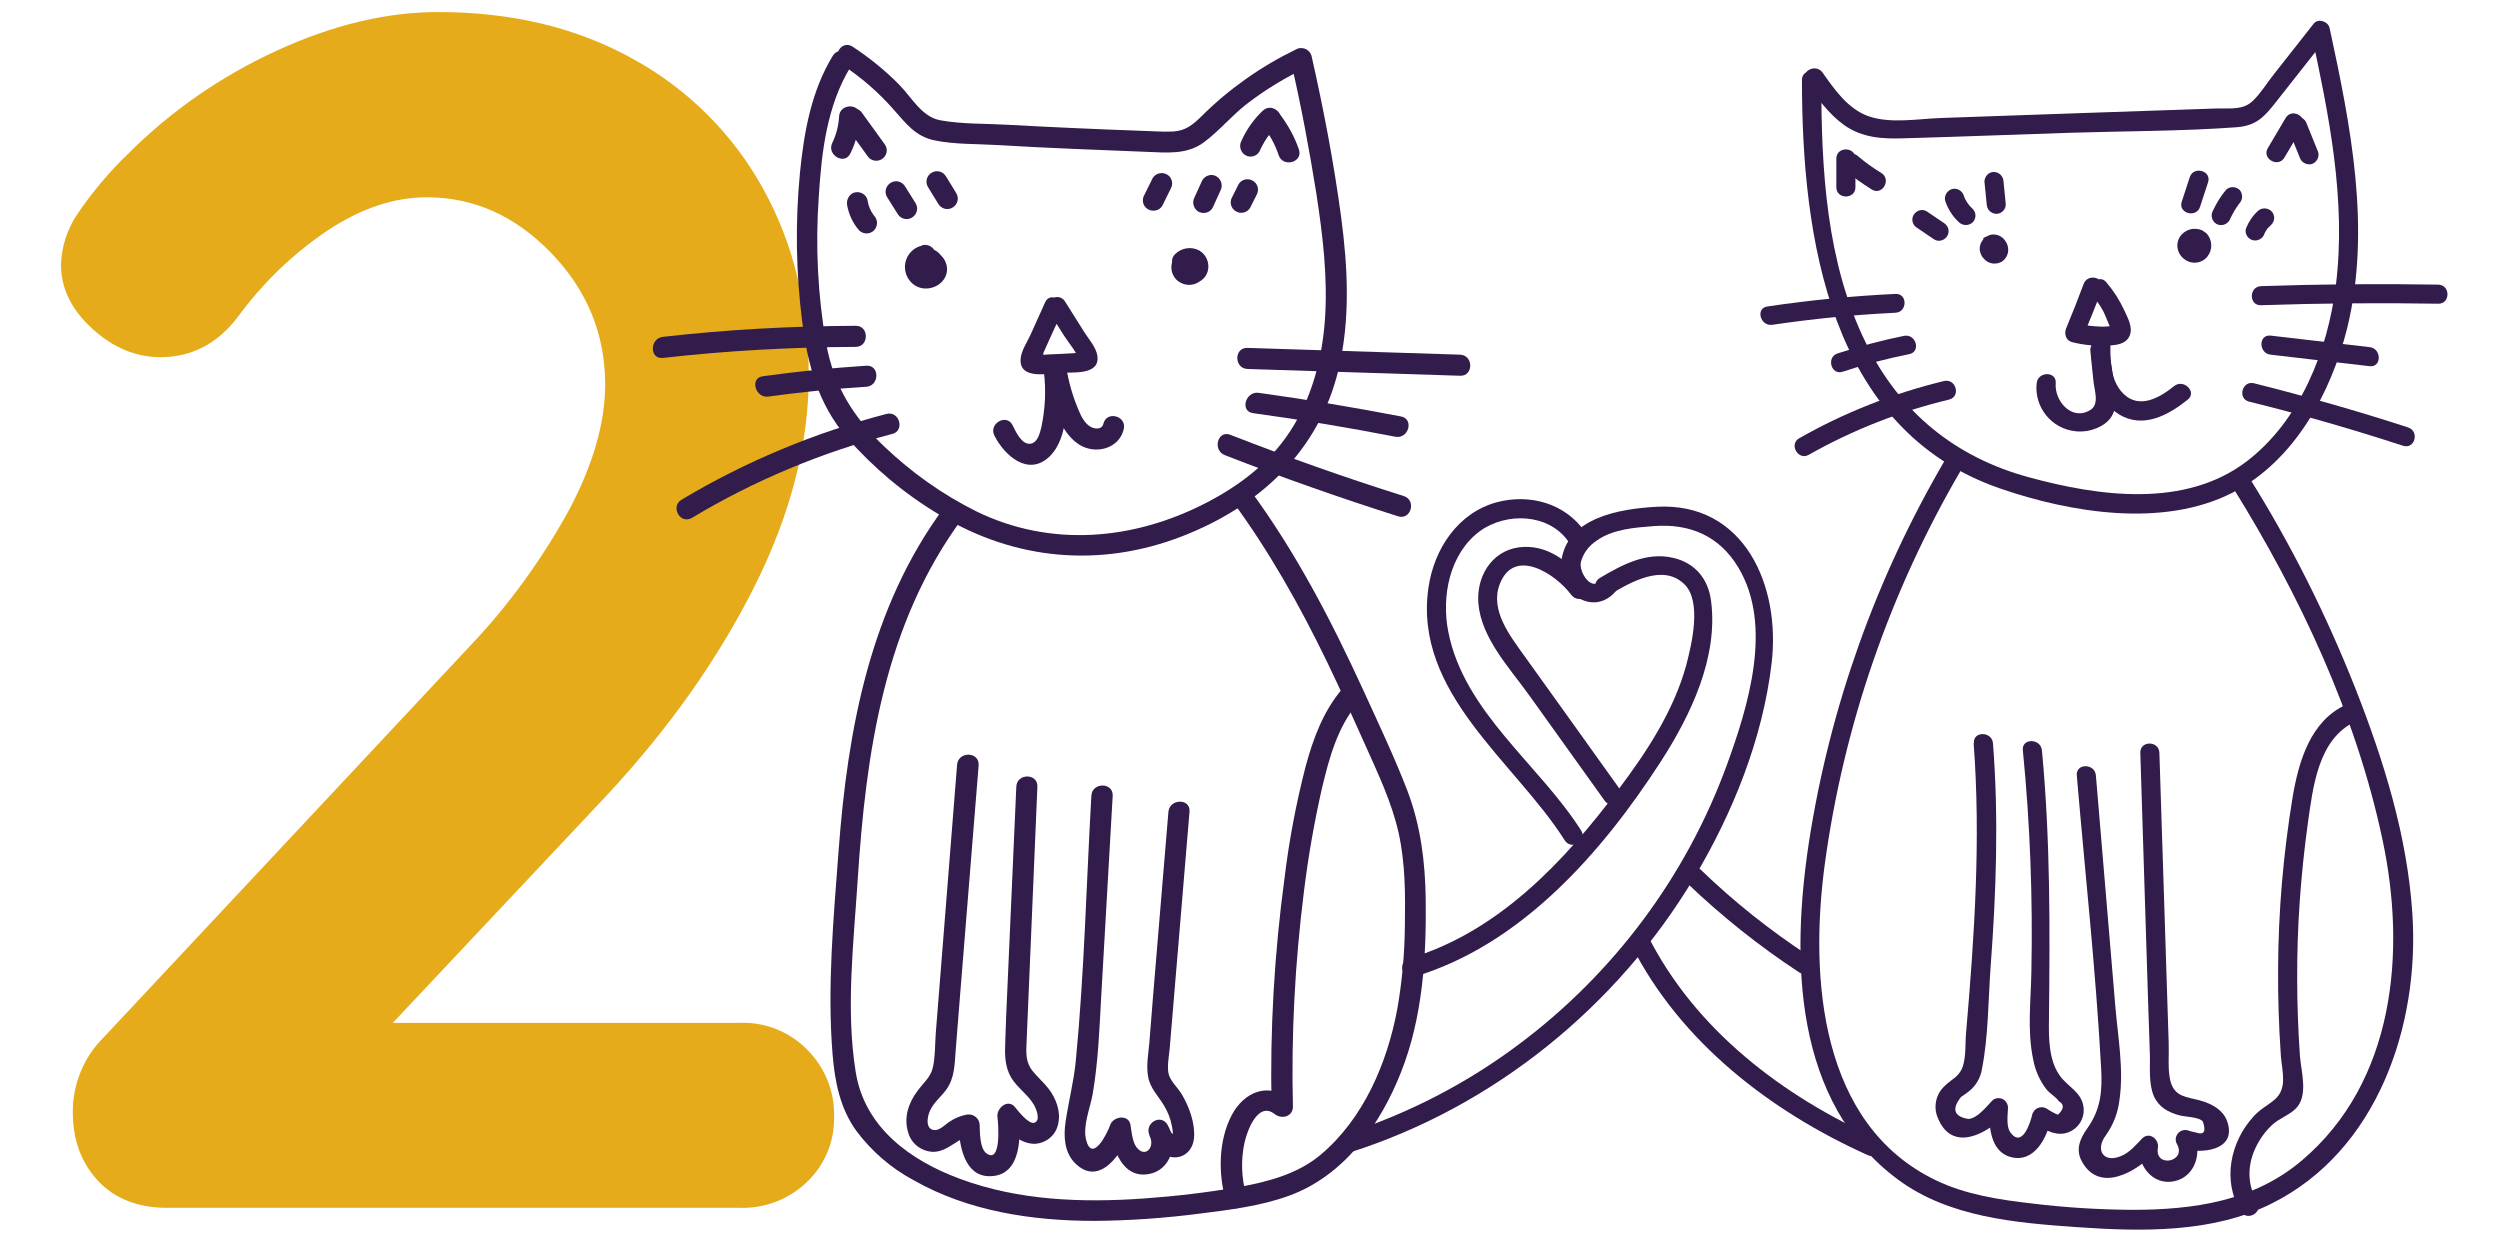
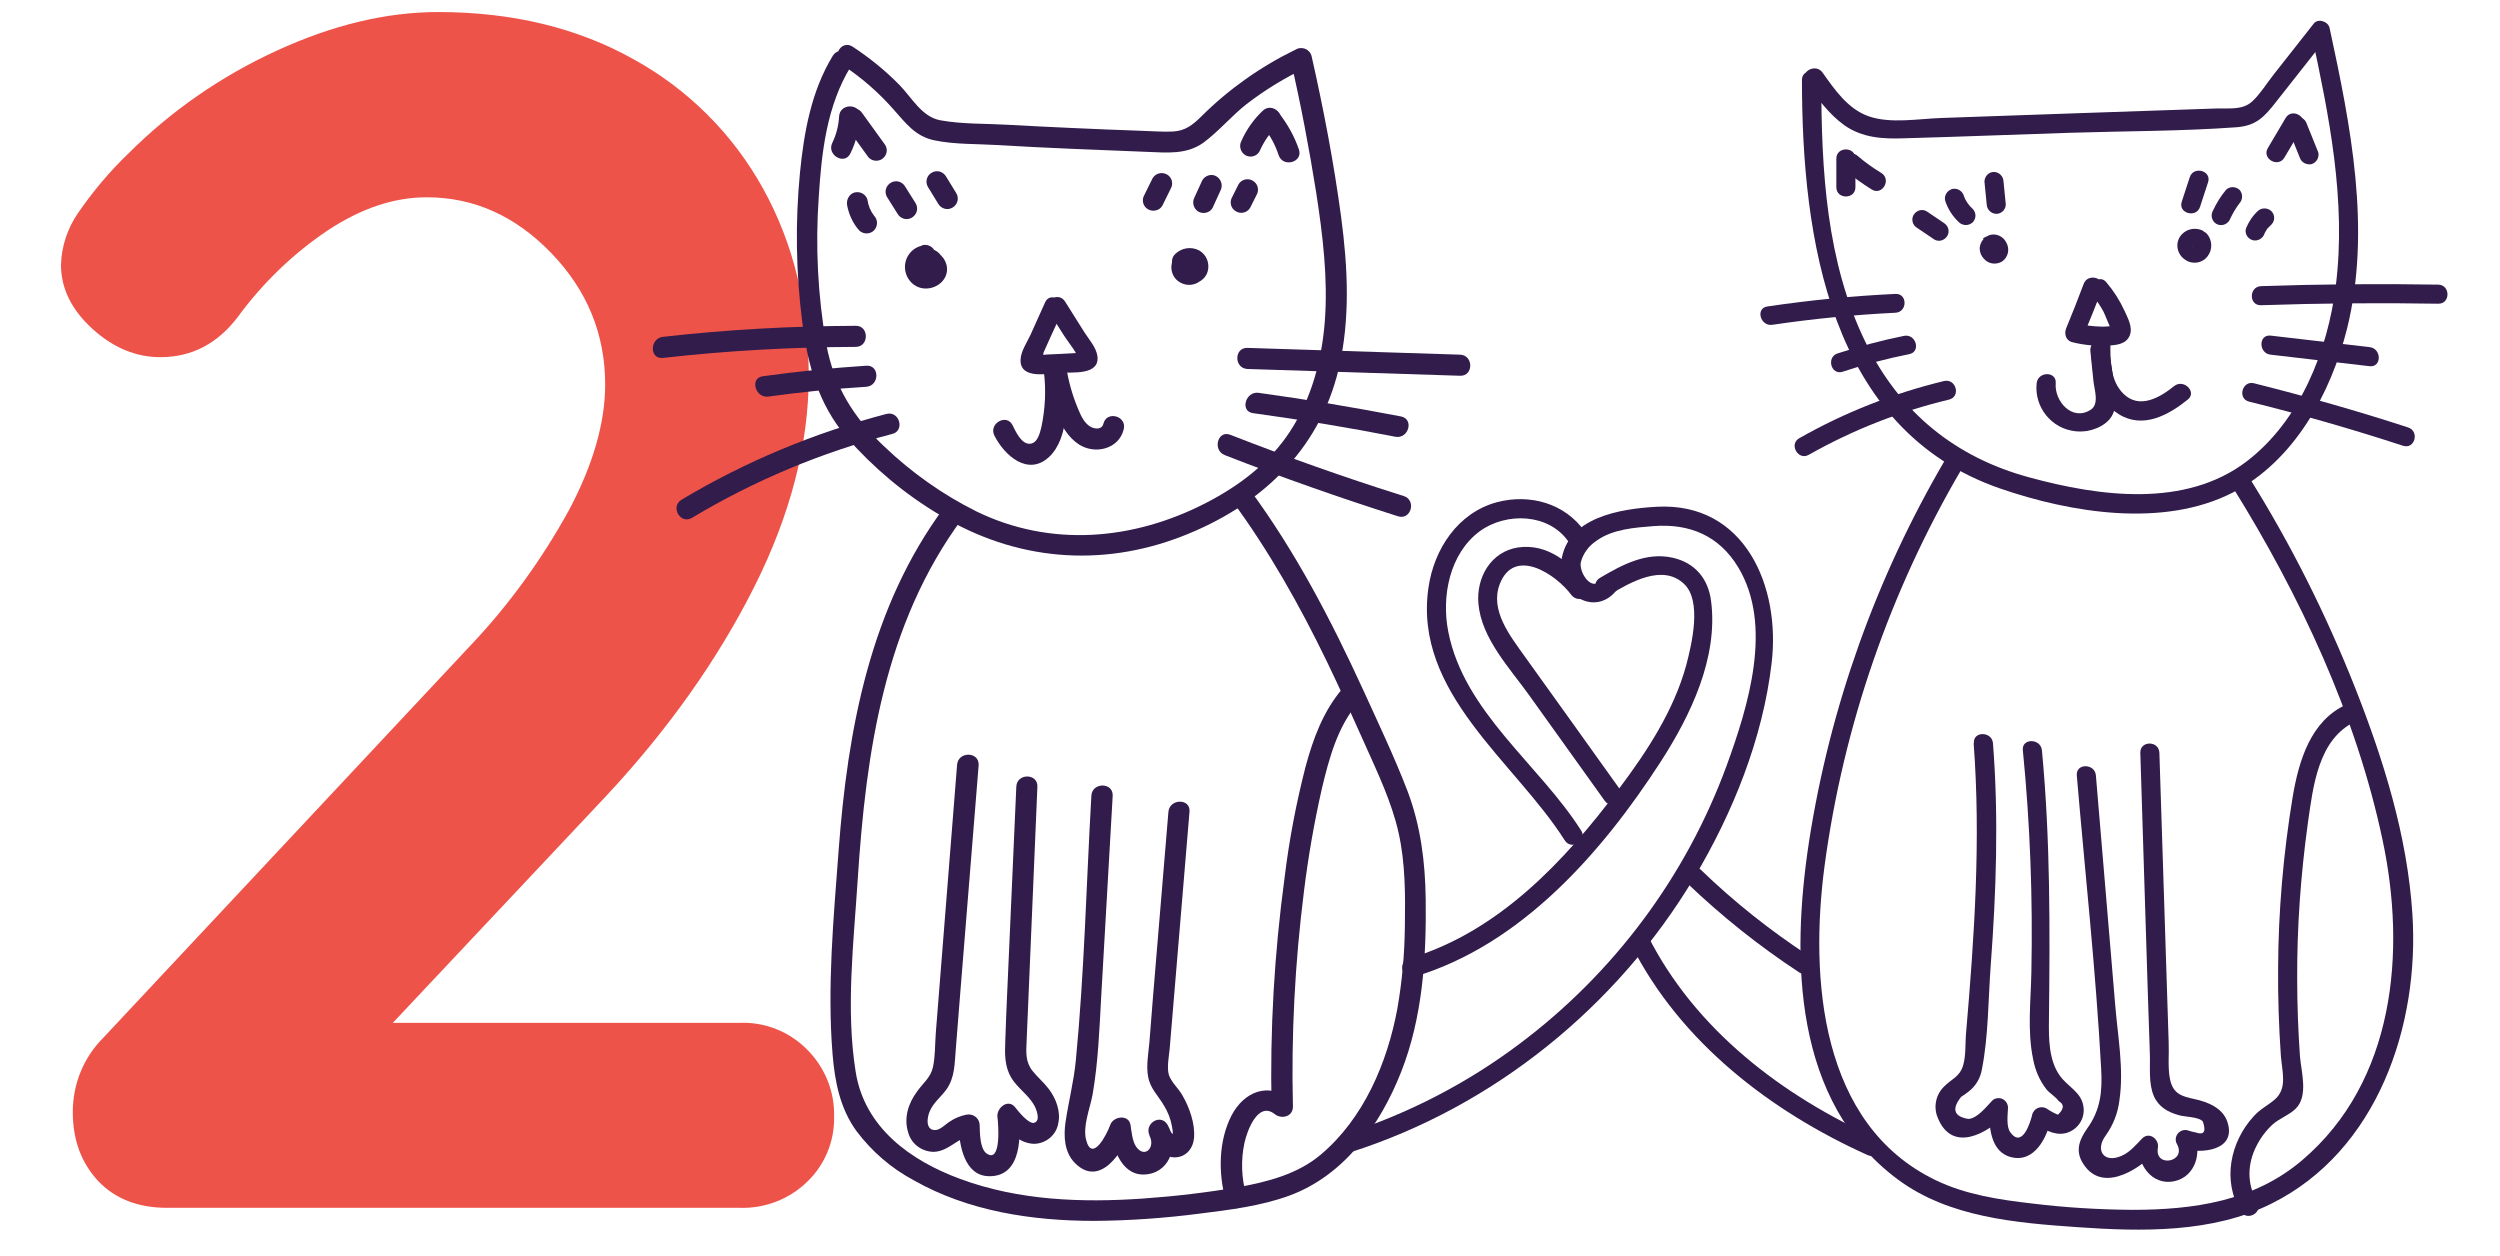
<svg xmlns="http://www.w3.org/2000/svg" version="1.1" id="Layer_1" x="0px" y="0px" viewBox="0 0 996 500" style="enable-background:new 0 0 996 500;" xml:space="preserve">
  <style type="text/css">
- 	.st0{fill:#E5AB1A;}
+ 	.st0{fill:#EE534A;}
	.st1{fill:#311C4B;}
</style>
  <path class="st0" d="M321.6,418.2c7.1,7.1,11,16.8,10.7,26.8c0.2,9.7-3.7,19.1-10.7,25.8c-7.2,7-16.9,10.7-26.8,10.4H66.6  c-11.6,0-20.8-3.6-27.5-10.7C32.4,463.3,29,454.2,29,443c0-11.1,4.3-21.7,12.1-29.5l146.3-156.3c15.4-16.2,28.5-34.4,39.3-54  c9.6-18.1,14.4-34.8,14.4-50c0-20.1-7.2-37.6-21.5-52.4C205.3,86,188.8,78.6,170,78.6c-13,0-26.1,4.4-39.3,13.1  c-13.9,9.3-26,21-35.9,34.5c-8.1,10.7-18.4,16.1-30.9,16.1c-9.8,0-18.9-3.8-27.2-11.4s-12.4-16.1-12.4-25.4C24.5,98.1,26.9,91,31,85  c5.9-8.6,12.6-16.6,20.1-23.8c17.1-17.1,37.1-30.9,59.1-41c22.4-10.3,43.8-15.4,64.4-15.4c29.5,0,55.5,6.3,77.8,18.8  c21.8,12,39.7,29.9,51.7,51.7c12.1,21.9,18.1,46.8,18.1,74.5c0,27.3-7.3,55.4-21.8,84.2c-14.5,28.8-34.1,56.5-58.7,82.9l-85.2,90.6  h138.2C304.8,407.1,314.5,411,321.6,418.2z" />
  <path class="st1" d="M331.8,22.2c-8.6,14.1-11.5,30.5-13.1,46.7c-1.9,19.7-1.6,39.7,0.9,59.3c2.2,17.1,6.3,32.6,17.7,46  c10.7,12.2,23.2,22.7,37.2,31c29.9,18.1,64,21.1,96.6,8.4c30.6-11.9,54.4-33.8,62.2-66.5c4.7-19.9,3.7-40.5,1-60.7  c-2.9-21.6-7-43-11.8-64.2c-0.7-2.3-3-3.5-5.3-2.9c-0.3,0.1-0.6,0.2-0.9,0.4c-14,6.8-26.8,15.8-37.8,26.8c-3.4,3.3-6.2,5.6-11.2,5.9  c-4.2,0.2-8.6-0.2-12.8-0.3c-9.1-0.3-18.2-0.7-27.2-1.1c-8.7-0.4-17.4-0.8-26-1.3c-8.8-0.5-18.2-0.2-26.8-1.8  c-7.3-1.4-11.3-9.1-16.2-14.1c-5.6-5.7-11.9-10.8-18.6-15.2c-4.6-3-8.7,4.3-4.2,7.2c7.6,5,14.4,10.9,20.4,17.7  c4.9,5.5,8.7,10.8,16.3,12.4c8.2,1.7,17.1,1.4,25.5,1.9c9.9,0.6,19.7,1.1,29.6,1.5c9.9,0.4,19.7,0.8,29.6,1.2  c8,0.3,15.8,1.2,22.6-3.7c6.2-4.6,11.1-10.6,17.1-15.3c7.4-5.7,15.4-10.6,23.9-14.6l-6.2-2.4c4,17.3,7.3,34.8,10.1,52.4  c2.6,16.9,4.7,34.1,3.4,51.2c-1.2,15.3-5.3,30.7-13.8,43.7c-8.1,12.5-20.2,21.7-33.4,28.5c-29,15-62,17.9-91.7,3.4  c-13.4-6.7-25.7-15.4-36.6-25.8c-12.3-11.6-20-24-23.1-40.7c-3.4-19.4-4.4-39.2-3-58.8c1.1-17.7,3.2-36.3,12.7-51.8  C341.8,22,334.6,17.7,331.8,22.2L331.8,22.2z" />
  <path class="st1" d="M459.2,71l-3.3,6.7c-1.2,2-0.5,4.6,1.5,5.7s4.6,0.5,5.7-1.5l3.3-6.7c1.2-2,0.5-4.6-1.5-5.7  C462.9,68.4,460.4,69,459.2,71L459.2,71z" />
  <path class="st1" d="M479,71.8l-3.1,6.8c-1.1,2-0.4,4.5,1.5,5.7c2,1.1,4.6,0.5,5.7-1.5l3.1-6.8c1.1-2,0.4-4.5-1.5-5.7  C482.8,69.1,480.2,69.8,479,71.8L479,71.8z" />
  <path class="st1" d="M493.4,73.5l-2.5,5c-1.2,2-0.5,4.6,1.5,5.7c2,1.2,4.6,0.5,5.7-1.5l2.5-5c1.2-2,0.5-4.6-1.5-5.7  C497.1,70.8,494.5,71.5,493.4,73.5L493.4,73.5z" />
  <path class="st1" d="M337.5,81.8c0.7,3.7,2.3,7.2,4.8,10c1.6,1.6,4.3,1.6,5.9,0c1.6-1.7,1.6-4.3,0-5.9c-1.4-1.8-2.3-4-2.6-6.3  c-0.6-2.2-2.9-3.5-5.2-2.9C338.3,77.3,337.1,79.6,337.5,81.8L337.5,81.8z" />
  <path class="st1" d="M353.4,78.5l4.2,6.7c1.2,2,3.7,2.7,5.7,1.5c2-1.2,2.7-3.7,1.5-5.7l0,0l-4.2-6.7c-1.2-2-3.7-2.7-5.7-1.5  S352.2,76.5,353.4,78.5L353.4,78.5L353.4,78.5z" />
  <path class="st1" d="M369.7,74.5l4.1,6.7c1.2,2,3.7,2.7,5.7,1.5c2-1.2,2.7-3.7,1.5-5.7l0,0l-4.1-6.7c-1.2-2-3.7-2.7-5.7-1.5  C369.2,69.9,368.5,72.5,369.7,74.5L369.7,74.5z" />
  <path class="st1" d="M415.9,148.3c0.9,7.3,0.5,14.6-1,21.8c-0.6,2.4-1.5,6.5-4.6,6.7c-3.4,0.2-5.7-5-6.9-7.4  c-2.4-4.8-9.7-0.6-7.2,4.2c4,7.9,13.4,16.3,21.8,8.4c8.1-7.6,7.3-23.9,6.3-33.8C423.8,142.9,415.4,142.9,415.9,148.3L415.9,148.3z" />
  <path class="st1" d="M416.7,148.5c1.7,9.3,4.6,23.1,13.2,28.6c6.4,4.1,15.9,1.8,17.8-6.1c1.3-5.3-6.8-7.5-8.1-2.2  c-0.6,2.4-3.2,2.2-5,1.3c-2.4-1.3-3.8-4.1-4.8-6.5c-2.4-5.6-4.1-11.4-5-17.4C423.8,141,415.7,143.3,416.7,148.5L416.7,148.5z" />
  <path class="st1" d="M503.1,44.1c-3.6,3.4-6.5,7.5-8.5,12c-1.1,2-0.4,4.5,1.5,5.7c2,1.2,4.6,0.5,5.7-1.5c1.7-3.9,4.1-7.4,7.2-10.3  C513,46.3,507,40.4,503.1,44.1L503.1,44.1z" />
  <path class="st1" d="M503.5,50.8c2.6,3.3,4.6,7,5.9,11c1.7,5.1,9.8,2.9,8.1-2.2c-1.8-5.3-4.6-10.3-8.1-14.7c-1.6-1.6-4.3-1.6-5.9,0  C501.9,46.6,501.9,49.2,503.5,50.8z" />
  <path class="st1" d="M334.3,46.4c-0.2,3.6-1.1,7.2-2.7,10.5c-2.4,4.8,4.9,9.1,7.2,4.2c2.3-4.6,3.5-9.6,3.8-14.7  C342.9,41,334.5,41.1,334.3,46.4z" />
  <path class="st1" d="M336.4,49.4l9.1,12.6c1.2,2,3.7,2.6,5.7,1.5c2-1.2,2.7-3.7,1.5-5.7l-9.1-12.6c-1.2-2-3.7-2.6-5.7-1.5  C335.9,44.9,335.3,47.4,336.4,49.4z" />
  <path class="st1" d="M497,147l84.7,2.7c5.4,0.2,5.4-8.2,0-8.4l-84.7-2.7C491.6,138.4,491.6,146.8,497,147z" />
  <path class="st1" d="M499.2,164.6c19,2.6,37.9,5.7,56.7,9.4c5.3,1,7.6-7.1,2.2-8.1c-18.8-3.6-37.7-6.8-56.7-9.4  C496.2,155.8,493.9,163.9,499.2,164.6z" />
  <path class="st1" d="M487.9,181.3c22.8,8.9,45.8,17,69.1,24.4c5.2,1.6,7.4-6.5,2.2-8.1c-23.3-7.3-46.3-15.5-69.1-24.4  C485.1,171.3,483,179.3,487.9,181.3z" />
  <path class="st1" d="M340.9,129.8c-25.6,0.1-51.3,1.5-76.8,4.4c-5.3,0.6-5.4,9,0,8.4c25.5-2.9,51.1-4.3,76.8-4.4  C346.3,138.2,346.3,129.7,340.9,129.8z" />
  <path class="st1" d="M345.1,145.7c-13.8,0.9-27.5,2.3-41.2,4.2c-5.3,0.7-3,8.8,2.2,8.1c12.9-1.8,25.9-3.1,39-3.9  C350.5,153.7,350.5,145.3,345.1,145.7z" />
  <path class="st1" d="M353.2,164.9c-28.7,7.5-56.3,19-81.7,34.2c-4.6,2.8-0.4,10,4.2,7.2c24.8-14.9,51.7-26.1,79.7-33.4  C360.6,171.7,358.4,163.6,353.2,164.9z" />
  <path class="st1" d="M472.3,99.5c-2.8,0.6-4.9,2.8-5.5,5.6c-0.6,3,0.8,6.1,3.5,7.5c2.7,1.5,6,1.1,8.3-1c1.9-1.9,2.5-4.6,1.6-7.1  c-1-3.1-4.2-4.9-7.3-4.2c-2.9,0.9-4.9,3.6-4.8,6.6c0.2,3.3,2.9,6,6.2,6.1c3.1,0.1,5.9-1.8,6.8-4.7c1-3.3-0.4-6.8-3.3-8.5  c-3.2-1.7-7.1-1.1-9.7,1.5c-1.6,1.6-1.6,4.3,0,5.9c1.6,1.6,4.3,1.6,5.9,0c0.7-0.7-0.4,0.3,0,0c0.4-0.3-0.7,0.2,0.1,0  c-1.1,0.3,0.3,0-0.4,0c-0.3-0.1-0.3-0.1,0.1,0l-0.4-0.2c-0.9-0.7,0.2,0.4-0.5-0.5c0.3,0.4,0,0,0-0.2c0.3,0.8,0-0.8,0,0  c0-0.4,0.1-0.7,0.3-1c-0.3,0.6,0.3-0.4,0.5-0.5s0.8-0.2,0.2-0.1c0.6-0.1,0.8-0.1,0.4-0.1c-0.3,0-0.2,0,0.4,0c0.2,0,0.7,0.4,0.3,0.1  c0.7,0.5,1.1,1.2,1.2,2.1c0-0.6,0,0.2-0.1,0.3c0.1-0.3,0.1-0.3,0,0c-0.1,0.3-0.2,0.5-0.5,0.7c0.4-0.5-0.3,0.2-0.5,0.3  c-0.8,0.3-1.6,0.2-2.3-0.1l-0.5-0.4c0.2,0.2,0.2,0.2,0,0c0-0.1-0.5-1.2-0.3-0.6s0-0.8,0-0.3c0,0.5,0.3-1,0-0.3  c0.2-0.4,0.5-0.8,0.8-1.2c0.3-0.2,0.3-0.2,0.1-0.1c-0.2,0.1-0.1,0.1,0.4-0.2c-0.7,0.3,0.7,0,0.2,0c-0.5,0,1,0.3,0.2,0l0.5,0.2  c-0.3-0.2-0.3-0.2,0,0c0.3,0.2,0.3,0.2,0,0l0.3,0.4c0.1,0.2,0.2,1.2,0.2,0.9c0-0.3-0.3,0.9,0,0.1l-0.2,0.5c0.2-0.3,0.2-0.3,0,0  c-0.2,0.3-0.2,0.3,0,0l-0.4,0.3c0.6-0.5-0.8,0.2,0,0c2.2-0.6,3.5-2.9,2.9-5.2C476.7,100.2,474.4,98.9,472.3,99.5L472.3,99.5z" />
  <path class="st1" d="M367.2,97.9c-4.7,1.1-7.6,5.9-6.4,10.6c0.5,2,1.7,3.8,3.4,5c5.8,4.1,14.9-1,12.8-8.3c-1-3.4-4.1-5.6-7.6-5.5  c-3.3,0.1-5.9,2.9-5.7,6.1c0,0.5,0.1,1.1,0.3,1.6c1,3.2,4.4,5,7.6,4c0.4-0.1,0.7-0.3,1.1-0.4c3-1.8,4.1-5.6,2.5-8.7  c-1.9-3.3-6.2-4.3-9.4-2.4c-0.1,0-0.2,0.1-0.2,0.1c-3.4,2.4-4.3,7.1-1.9,10.6c0,0,0.1,0.1,0.1,0.1c1.2,2,3.7,2.6,5.7,1.5  c2-1.2,2.7-3.7,1.5-5.7c-0.6-0.8-0.1-0.1-0.7,0.5c-1.3,1.1-3-0.9-2.5-2.2c0.2-0.5,0.7-0.8,1.2-0.8c0.7-0.7,1.8-0.8,2.6-0.1  c0,0,0.1,0.1,0.1,0.1c1.3,1.2-0.2,5-1.9,4c-0.6-0.3-0.5-0.2-0.6-0.9c0-0.1,0.1-0.2,0.2-0.3c0-0.4,0,0.4-0.3,0c-0.1-0.1,0.4,0,0.4,0  s-0.6-0.4-0.3-0.2c-0.2-0.1-0.2-0.7-0.2-0.3c0,0.4,0-0.1,0.1-0.3c-0.3,0.3,0.3-0.2,0.3-0.2c-0.3,0.2-0.2,0.1,0.3,0  c2.2-0.6,3.5-2.9,2.9-5.2c-0.6-2.2-2.9-3.5-5.2-2.9l0,0L367.2,97.9z" />
  <path class="st1" d="M376.2,202.1c-29.5,39.8-38.5,88.4-42.1,136.8c-2,26.8-4.6,54.3-2.4,81.2c0.9,10.9,3,21.5,9.5,30.5  c6.1,8.1,13.8,14.8,22.8,19.6c21.8,12.4,47.3,16.2,72,16.2c14.1-0.1,28.1-1.1,42-2.9c11.9-1.5,24.2-3,35.5-7.1  c22-8,36.4-28.2,44.7-49.3c8.6-21.8,10.1-45.7,9.8-68.9c-0.2-14.9-2-29.2-7.3-43.2c-5.2-13.5-11.5-26.7-17.5-39.9  c-12.8-27.9-27-55.2-45.2-79.9c-3.2-4.3-10.5-0.1-7.2,4.2c14.8,20.1,27,41.8,37.9,64.3c5.3,11,10.3,22.1,15.3,33.3  c5,11.2,10.5,22.7,13.2,34.8s2.7,24.8,2.5,37.1c-0.1,11.1-1.1,22.1-3,33c-4,21.5-13.4,43.7-30.5,58.1c-9.1,7.7-21,10.8-32.5,12.9  c-12.7,2.2-25.5,3.7-38.3,4.6c-24.4,1.7-49.6,0.8-72.8-7.8c-19.9-7.3-38.2-20.5-41.7-42.7c-4-24.9-0.8-51.4,0.8-76.4  c3.3-50.9,10.6-102.1,41.8-144.2C386.7,202.1,379.4,197.9,376.2,202.1L376.2,202.1z" />
  <path class="st1" d="M534.9,274.3c-7.7,8.9-11.8,20.1-14.8,31.3c-3.7,14.4-6.5,29.1-8.3,43.9c-4.1,30.3-5.9,60.8-5.2,91.4l7.2-3  c-8.5-6.9-18.2-2.9-23.1,6.4c-5.3,10.2-5.4,23.3-2.3,34.1c1.5,5.2,9.6,3,8.1-2.2c-1.9-6.8-2.2-14-0.7-20.9c1-4.7,5.4-16.8,12.1-11.4  c2.7,2.1,7.2,1,7.2-3c-0.7-28.7,0.8-57.3,4.4-85.8c1.7-13.8,4.1-27.6,7.2-41.2c2.8-11.7,6.2-24.4,14.2-33.7c3.5-4.1-2.4-10-5.9-5.9  L534.9,274.3z" />
  <path class="st1" d="M381.3,304.7l-8.5,107.1c-0.3,4.3-0.2,9.1-1.1,13.3c-0.9,4.2-3.9,6.3-6.3,9.7c-3.5,4.7-5.4,10.5-3.6,16.3  c1.2,4.6,5.4,7.7,10.1,7.8c5.9-0.1,9.7-5.6,15.3-6.7l-5.3-4c0.2,7.8,2.2,20.5,12.4,20.4c13,0,12.6-16.9,11.2-25.7l-7,4.1  c3.3,4.1,8,8.7,13.7,8.7c4.6-0.2,8.6-3.5,9.4-8.1c1.1-4.8-0.9-10-3.8-13.8c-1.9-2.5-4.4-4.6-6.4-7.1c-2.9-3.6-2.6-7.4-2.4-11.8  c1.4-33.8,2.9-67.7,4.3-101.5c0.2-5.4-8.2-5.4-8.4,0l-3.6,81.4c-0.3,6.7-0.6,13.4-0.8,20.1c-0.2,5.1-0.3,9.9,2.4,14.5  c2.5,4.1,6.8,6.8,9.1,10.9c0.9,1.6,2.7,6.1,0.1,7c-2.2,0.8-6.6-4.8-7.7-6.2c-2.9-3.6-7.6,0.5-7,4.1c0.3,2.1,1.7,18.7-4.4,14.3  c-2.7-2-2.6-8.4-2.7-11.3c-0.1-2.4-2-4.2-4.4-4.2c-0.3,0-0.6,0.1-1,0.1c-2.2,0.5-4.4,1.3-6.3,2.6c-1.7,1-3.9,3.4-5.8,3.5  c-4.2,0.3-3.6-5.1-2.2-7.9c1.5-3.2,4.4-5.4,6.4-8.2c3.5-4.8,3.3-10.6,3.8-16.3l1.8-22.6l7.3-90.4  C390.1,299.3,381.7,299.3,381.3,304.7L381.3,304.7z" />
  <path class="st1" d="M434.8,317c-2,35.1-2.8,70.6-6.2,105.6c-0.8,8.3-2.9,16.3-4.1,24.5c-0.8,5.6-0.5,12,3.8,16.3  c10,10,19.2-4.7,22.1-13h-8.1c1.3,7.8,4.9,18.9,15,17.4c9.4-1.4,12.1-12.2,7.9-19.6c-2.7-4.8-9.5-0.6-7.2,4.2  c1.9,4.2,4.8,8.6,9.9,8.7c4.6,0,7.4-3.5,7.8-7.7c0.5-5.8-1.9-12.4-4.8-17.3c-1.5-2.6-4.2-4.9-5.2-7.8c-0.9-2.9,0-7.4,0.3-10.5  l7.9-94.4c0.5-5.4-7.9-5.3-8.4,0l-6.1,73.2l-1.5,18.9c-0.4,4.4-1.3,9.1-0.5,13.4c0.8,4.7,4,7.6,6.3,11.5c1.6,2.6,2.7,5.4,3.2,8.3  c1.2,6.2-0.9,1.3-1.7-0.5l-7.3,4.2c2.6,4.6-1.8,9.4-5.3,4.4c-1.5-2.3-1.8-6-2.2-8.6c-0.7-4.4-6.9-3.5-8.1,0  c-1.2,3.5-7.2,15.3-9.6,5.9c-1.4-5.5,1.6-12.6,2.6-18.1c2.2-12.7,2.7-25.7,3.4-38.6l4.6-80.4C443.5,311.6,435.1,311.6,434.8,317  L434.8,317z" />
  <path class="st1" d="M717.9,31.9c0,62.7,10.9,139.2,78.9,162.7c28.1,9.7,65,15.8,92.6,1.7c24.6-12.6,39.2-39.5,45.7-65.5  c9.7-39.5,1.4-80.8-7-119.7c-0.6-2.6-4.6-3.9-6.3-1.7l-15.9,20.2c-2.7,3.4-5.3,7.7-8.5,10.7c-3.8,3.6-9,2.8-13.8,2.9l-55.7,1.9  L773.5,47c-9.1,0.3-20.3,2.4-29.1-0.7c-8.2-2.9-13.5-10.6-18.3-17.4c-2.8-3.9-9.4-0.2-6.6,3.8c4.4,6.2,9,12.7,15.3,17.2  c7.1,5,15.2,5.5,23.6,5.2c22.1-0.6,44.2-1.5,66.3-2.2c22.1-0.7,44.3-0.6,66.3-2.2c7.8-0.6,11-4,15.7-10l20.4-25.9l-6.3-1.7  c7.1,32.9,14,66.8,9.8,100.6c-3.2,26-14.2,53.8-35.5,70.1c-24.5,18.7-58.7,14-86.6,6.4c-29.6-8-51.6-26-65.1-53.5  c-15.9-32.3-17.8-69.3-17.8-104.7C725.4,27.1,717.8,27.1,717.9,31.9L717.9,31.9z" />
  <path class="st1" d="M910.6,47l-7.1,12c-2.5,4.2,4.1,8,6.6,3.8l7.1-12C919.7,46.6,913.1,42.8,910.6,47z" />
  <path class="st1" d="M911.6,51.3l4.6,11.4c0.6,2,2.7,3.1,4.7,2.7c2-0.6,3.2-2.7,2.7-4.7l-4.6-11.4c-0.6-2-2.7-3.1-4.7-2.7  C912.2,47.2,911.1,49.3,911.6,51.3z" />
  <path class="st1" d="M731.6,63.2v11.4c0,4.9,7.6,4.9,7.6,0V63.2C739.2,58.3,731.6,58.3,731.6,63.2z" />
  <path class="st1" d="M734.8,67.6c3.4,2.9,7.1,5.5,10.9,7.9c4.2,2.6,8-4,3.8-6.6c-3.3-2-6.4-4.2-9.3-6.7c-1.5-1.4-3.9-1.4-5.4,0  C733.3,63.7,733.3,66.1,734.8,67.6L734.8,67.6z" />
  <path class="st1" d="M790.6,72.3l0.9,9.1c0.1,2.1,1.7,3.7,3.8,3.8c2.1,0,3.8-1.7,3.8-3.8l-0.9-9.1c-0.1-2.1-1.7-3.7-3.8-3.8  C792.3,68.5,790.7,70.2,790.6,72.3z" />
  <path class="st1" d="M775,80.1c1.1,3.3,3,6.2,5.5,8.5c1.5,1.4,3.9,1.4,5.4,0c1.5-1.5,1.5-3.9,0-5.4c-0.8-0.7-1.5-1.5-2.1-2.4  c-0.6-0.9-1.1-1.8-1.4-2.8c-0.6-2-2.7-3.2-4.7-2.7C775.6,76,774.4,78.1,775,80.1L775,80.1z" />
  <path class="st1" d="M763.8,90.8l6.8,4.6c1.8,1.1,4.1,0.4,5.2-1.4c1.1-1.8,0.4-4.1-1.4-5.2l-6.8-4.6c-1.8-1.1-4.1-0.4-5.2,1.4  C761.3,87.4,762,89.8,763.8,90.8C763.8,90.8,763.8,90.8,763.8,90.8z" />
  <path class="st1" d="M872.4,70.6l-3.2,9.8c-1.5,4.6,5.8,6.6,7.3,2l3.2-9.8C881.2,68,873.9,66,872.4,70.6z" />
  <path class="st1" d="M886.8,75.7c-2.1,2.5-3.8,5.3-5.2,8.3c-1,1.8-0.4,4.1,1.4,5.2c1.8,1,4.1,0.4,5.2-1.4c1.1-2.4,2.4-4.7,4-6.8  c1.4-1.5,1.4-3.9,0-5.4C890.6,74.2,888.2,74.2,886.8,75.7L886.8,75.7z" />
  <path class="st1" d="M899.6,84c-2.1,1.9-3.7,4.3-4.8,7c-0.6,2,0.6,4.1,2.7,4.7c2,0.5,4.1-0.7,4.7-2.7c-0.2,0.4-0.1,0.2,0,0l0.3-0.6  c0.3-0.5,0.6-0.9,0.8-1.3s-0.3,0.3,0,0l0.5-0.5c0.4-0.4,0.7-0.7,1.1-1.1c1.5-1.5,1.5-3.9,0-5.4C903.4,82.7,901,82.7,899.6,84  L899.6,84z" />
  <path class="st1" d="M790.2,95.3c-1,1.1-1.5,2.5-1.5,3.9c0.1,1.5,0.7,2.9,1.7,3.9c1.8,2.1,4.8,2.5,7.2,1.1c2.5-1.7,3.2-5,1.7-7.6  c-1.2-2.4-3.9-3.7-6.5-3c-2,0.6-3.2,2.6-2.6,4.7c0.6,2,2.6,3.2,4.7,2.6c0.4-0.1,0.2-0.1-0.6,0c-0.7-0.1-1-0.2-0.7-0.1  c0.3,0.1,0.1,0-0.6-0.3l0.2,0.1c-0.2-0.1-0.8-0.7-0.3-0.2c-0.7-0.8-0.5-0.6-0.3-0.3c0.2,0.3-0.3-0.9-0.2-0.3s0-1.1,0-0.3  c0,0.3,0.3-1.1,0-0.4l0.3-0.7c0.5-0.6,0.6-0.7,0.3-0.4c0.6-0.4,0.7-0.5,0.5-0.4c-0.3,0.2-0.1,0.1,0.5-0.2c0.8-0.1,1-0.1,0.6-0.1  l0.7,0.1c-0.6-0.1,0.9,0.5,0.3,0.1c-0.2-0.2,0.8,0.7,0.2,0.2c-0.6-0.6,0.5,0.8,0.2,0.3c-0.3-0.5,0.3,0.9,0.1,0.3c-0.2-0.6,0,1,0,0.4  c-0.1,0.8-0.1,1,0,0.6c-0.1,0.4-0.3,0.8-0.7,1.2c0.7-0.7,1.1-1.7,1.1-2.7c0-2.1-1.7-3.8-3.8-3.8c-1,0-2,0.4-2.7,1.1L790.2,95.3z" />
  <path class="st1" d="M877.6,91.9c-3.2-1.6-7.1-0.6-9.1,2.4c-2,3.1-1,7.2,2.1,9.2c0,0,0,0,0,0c2.9,2,6.8,1.4,8.9-1.4  c2.1-2.7,1.9-6.5-0.3-9c-1.5-1.5-3.9-1.5-5.4,0c-1.4,1.5-1.4,3.9,0,5.4c-0.7-0.8,0.1,0.4-0.4-0.6c0.3,0.6,0-0.5,0-0.1s0.2-0.8,0-0.1  c-0.2,0.7,0.4-0.6,0,0l0.3-0.4c-0.2,0.2-0.2,0.2,0,0c0.2-0.1,1-0.3,0.3-0.2c1.2-0.2-0.6-0.1,0.6,0c-0.7,0,0.4,0.2,0,0  c-0.4-0.2-0.2-0.1,0,0c0.2,0.1,0.2,0.2,0-0.1l0.3,0.3c-0.2-0.3-0.2-0.3,0,0c0,0.2,0.1,1,0.1,0.4c0,0.2-0.4,1.2-0.1,0.7l-0.3,0.3  c0.3-0.2,0.3-0.2,0,0c-0.4,0.4,0.1-0.1,0.3-0.1c-0.5,0.2-0.5,0.2-0.3,0.2c0.3-0.1,0.2-0.1-0.3,0c0.6,0-0.4-0.1-0.6-0.2  c1.8,1,4.1,0.4,5.2-1.4C879.9,95.3,879.3,93,877.6,91.9L877.6,91.9z" />
  <path class="st1" d="M830.1,113.2c-2.2,5.9-4.5,11.7-6.9,17.5c-0.9,2.1-0.3,4.9,2.3,5.6c4.6,1.2,9.4,1.6,14.2,1.4  c3.4-0.2,7.4-0.5,8.8-4.1c1.3-3.2-0.8-6.9-2.1-9.8c-1.9-4.1-4.3-7.9-7.2-11.3c-3-3.8-8.4,1.6-5.4,5.4c1.6,1.9,3,4,4.2,6.2  c0.4,0.7,2.8,6.8,3,6.8l1.3-1.1c-0.7,0.1-1.4,0.2-2,0.2c-1.2,0.1-2.5,0.2-3.7,0.1c-3.1-0.1-6.2-0.5-9.2-1.2l2.3,5.6  c2.7-6.4,5.3-12.8,7.7-19.3C839,110.6,831.7,108.6,830.1,113.2L830.1,113.2z" />
  <path class="st1" d="M900.8,121.6c23.5-0.8,47-1,70.6-0.6c4.9,0.1,4.9-7.5,0-7.6c-23.5-0.4-47-0.2-70.6,0.6  C895.9,114.2,895.9,121.8,900.8,121.6z" />
  <path class="st1" d="M904.6,141.3l39.5,4.6c4.8,0.5,4.8-7,0-7.6l-39.5-4.6C899.7,133.2,899.8,140.8,904.6,141.3z" />
  <path class="st1" d="M896,160c20.7,5.1,41.2,11,61.4,17.6c4.7,1.5,6.6-5.8,2-7.3c-20.2-6.6-40.7-12.4-61.4-17.6  C893.3,151.5,891.3,158.8,896,160z" />
  <path class="st1" d="M755.1,117.1c-17.1,0.8-34.1,2.5-51,5c-4.8,0.7-2.8,8,2,7.3c16.2-2.4,32.6-4,49-4.8  C760,124.4,760,116.8,755.1,117.1z" />
  <path class="st1" d="M758.6,133.8c-9,1.8-17.8,4.2-26.5,7c-4.6,1.5-2.6,8.8,2,7.3c8.7-2.9,17.5-5.2,26.5-7  C765.4,140.2,763.4,132.9,758.6,133.8z" />
  <path class="st1" d="M774.5,151.8c-20.2,4.9-39.6,12.5-57.7,22.8c-4.2,2.4-0.4,9,3.8,6.6c17.5-9.9,36.3-17.3,55.9-22  C781.3,158,779.3,150.7,774.5,151.8L774.5,151.8z" />
  <path class="st1" d="M775,183.1c-27.5,46.9-46,98.6-54.3,152.3c-7.1,46.6-6.4,103.5,35.4,134.5c20.3,15.1,47.1,17.3,71.5,19  c25.6,1.8,53.9,2.4,77.4-9.4c42.2-21,59-71,56.1-115.3c-2-31.2-11.5-61.5-22.9-90.4c-11.5-29-25.5-57-42.1-83.5  c-2.6-4.1-9.1-0.3-6.6,3.8c26.7,42.9,49.2,90.8,59.7,140.5c9.5,44.6,4.9,96.3-32.1,127.7c-19.2,16.3-43.2,19.7-67.7,19.7  c-13.2-0.1-26.5-0.9-39.6-2.5c-13.1-1.5-26.6-3.5-38.6-9.3C725.1,448,721,389.7,726.9,345c7.5-55.8,26.1-109.5,54.6-158.1  C784,182.7,777.5,178.9,775,183.1L775,183.1z" />
  <path class="st1" d="M786.3,296.1c2.9,38.4,0.3,76.9-3,115.2c-0.4,4.2,0,9.1-1.2,13.2c-1.4,4.6-4.7,5.4-7.6,8.4  c-3.3,3.2-4.3,8.2-2.5,12.4c5.7,14.2,19.7,6.4,27.1-1.3l-6.5-2.7c-0.3,7,0.2,17.6,8.6,19.7c9.3,2.4,14.4-7.8,15.9-15.2l-5.6,2.3  c3.8,2.5,8.3,4.8,12.8,2.9c4.1-1.7,6.5-6,5.7-10.4c-0.9-5.6-6.4-7.8-9.4-12.1c-4.4-6.2-4.4-14.9-4.3-22.2c0.4-36,0.6-71.5-2.8-107.4  c-0.5-4.8-8.1-4.9-7.6,0c2.9,29.3,4,58.8,3.4,88.3c-0.2,11.5-1.7,23.4,0.7,34.8c0.8,4.4,2.6,8.5,5.3,12c1.4,1.7,3.8,3,4.9,4.7  c2.3,1.3,2.1,3.1-0.3,5.4c-1.6-0.6-3.1-1.5-4.6-2.5c-1.8-1-4.2-0.4-5.2,1.4c-0.2,0.3-0.3,0.5-0.4,0.8c-0.8,3.6-4.1,13.8-8.8,7.3  c-1.7-2.3-1-7.2-0.9-9.9c-0.1-2.1-1.8-3.8-3.9-3.7c-0.9,0-1.9,0.4-2.5,1.1c-2.4,2.5-5.7,6.8-9.3,7.2c-5.8-0.9-6.9-3.9-3-8.8  c1.1-0.7,2.1-1.4,3.1-2.2c2.8-2.2,4.6-5.3,5.2-8.8c2.6-13.2,2.5-27.8,3.5-41.3c2.2-29.5,3.2-59.2,0.9-88.6c-0.4-4.8-8-4.9-7.6,0  L786.3,296.1z" />
  <path class="st1" d="M827.4,309c3.3,38.9,7.6,77.8,9.7,116.8c0.5,8.9-0.2,16.3-5.5,23.7c-2.9,4.1-4.8,8.4-2.2,13.2  c7.2,13.1,22.1,3.8,29.2-3.6l-6.3-3.7c-1.3,8.1,4.9,17.1,13.9,15.2c8.4-1.7,11.4-11.7,7.6-18.6l-4.3,5.6c7.4,2.2,21.7,0.9,17.9-10.6  c-1.8-5.6-7.9-8-13-9.1s-8.7-2-9.9-8.1c-0.9-4.4-0.3-10-0.5-14.5l-3.7-115.4c-0.2-4.9-7.7-4.9-7.6,0l3,95.9l0.8,24  c0.2,5.4-0.6,11.8,1.6,16.9c1.9,4.3,5.6,6.4,10,7.6c2.3,0.7,7.9,0.6,9.5,2.5c1.4,4,0.5,5.5-2.7,4.4c-1.1-0.2-2.3-0.5-3.4-0.9  c-2.1-0.5-4.1,0.8-4.6,2.8c-0.2,0.9-0.1,1.9,0.4,2.7c4,7.2-9,9.6-7.6,1.5c0.6-3.5-3.5-6.6-6.3-3.7c-2.4,2.5-4.9,5.5-8.2,6.9  c-7.1,3.1-10.6-2.3-6.3-8.1c3-4.2,4.9-9,5.5-14.2c1.8-12.4-0.7-25.5-1.7-37.8l-7.7-91.5c-0.4-4.8-8-4.9-7.6,0L827.4,309z" />
  <path class="st1" d="M934.8,280.7c-14.3,6.4-19,22.6-21.4,36.8c-3.7,22.5-5.7,45.3-5.8,68.1c-0.1,11.7,0.3,23.4,1.1,35.1  c0.5,6.3,2.7,13-2.5,17.4c-2.7,2.3-5.8,3.8-8.3,6.6c-9.4,10.2-12.6,25.7-5.2,37.9c2.5,4.2,9.1,0.4,6.6-3.8c-4.2-7-4-15.1-0.3-22.3  c1.6-3.2,3.8-6.1,6.4-8.5c2.8-2.5,6.5-3.7,9.1-6.2c5.3-5.1,2.3-14.7,1.8-21c-0.7-10.2-1.1-20.5-1.1-30.7  c-0.1-20.7,1.4-41.3,4.2-61.8c2.1-14.6,4-34.1,19.3-41c4.4-2,0.6-8.5-3.8-6.6L934.8,280.7z" />
  <path class="st1" d="M638.1,230.9c-3.9,5.2-9.1-2.8-8.3-6.9c0.9-3.5,3.2-6.6,6.3-8.6c6.4-4.6,15.1-5.2,22.7-5.8  c14.3-1.1,26.1,3.8,33.7,16.4c14,23.2,4,55.4-4.6,79c-16.2,44.2-45,82.8-82.7,111c-20.9,15.7-44.4,27.8-69.3,35.8  c-4.6,1.5-2.7,8.8,2,7.3c57.2-18.2,106.4-58.1,137.1-109.5c15.4-25.8,27.3-55.4,30.8-85.3c3.7-30.5-10.6-64.4-45.9-62.4  c-14.2,0.8-35.8,4.1-37.9,21.9c-1.5,13,13.7,22.6,22.4,10.9C647.5,230.7,640.9,226.9,638.1,230.9L638.1,230.9z" />
  <path class="st1" d="M641.3,236.9c8.1-4.8,21.1-12.5,29.7-4.2c7.1,6.8,3,23.9,0.8,32.3c-5,18.2-15.7,34.5-27,49.5  c-21.6,28.8-48,56.9-83.5,67.4c-4.7,1.4-2.7,8.7,2,7.3c42.7-12.7,74.9-49.5,98.3-85.7c11.9-18.4,23-41.5,20.1-64  c-1.1-8.9-6.4-15.3-15.3-17.3c-10.6-2.4-20.3,2.9-29.1,8.1C633.2,232.9,637,239.5,641.3,236.9L641.3,236.9z" />
  <path class="st1" d="M631.4,211.8c-7.9-11.3-22-15.2-35.1-11.7c-15.5,4.2-25,18.7-27.2,34c-6.1,42,34.4,69.3,54.3,100.7  c2.6,4.1,9.1,0.3,6.6-3.8c-16.7-26.4-46.7-47.2-53-79.3c-2.8-14.1,0.5-31.2,12.6-40.1c10.5-7.6,27.4-7.1,35.2,4.1  C627.6,219.6,634.2,215.8,631.4,211.8L631.4,211.8z" />
  <path class="st1" d="M650,376.7c19.5,38.5,55.4,66.1,94.1,83.5c4.4,2,8.3-4.6,3.8-6.6c-37.7-16.9-72.5-43.3-91.4-80.8  C654.3,368.5,647.7,372.4,650,376.7L650,376.7z" />
  <path class="st1" d="M632.6,233.3c-6.6-8.9-15.9-16.9-27.8-15.2c-10.9,1.7-16.7,12-15.8,22.4c1.2,13.9,12.6,25.8,20.3,36.6l30,41.9  c2.8,3.9,9.4,0.2,6.6-3.8c-12.9-18-25.7-36-38.6-53.9c-5.7-8-13.8-18.2-9.8-28.6c5.8-15,22.4-3.9,28.5,4.3  C629,240.9,635.5,237.1,632.6,233.3L632.6,233.3z" />
  <path class="st1" d="M672.1,351.8c13.8,13.2,28.7,25.1,44.7,35.6c4.1,2.7,7.9-3.9,3.8-6.6c-15.4-10.1-29.9-21.6-43.1-34.4  C673.9,343.1,668.6,348.4,672.1,351.8L672.1,351.8z" />
  <path class="st1" d="M833.2,136.8c-0.2,10.3,1.2,22.2,10.9,28.2c9.6,6,19.8,0.4,27.5-5.8c3.8-3-1.6-8.4-5.4-5.4  c-5.7,4.6-13.9,9.4-20.3,3c-5.2-5.2-5.2-13.2-5.1-20C840.9,131.9,833.3,131.9,833.2,136.8L833.2,136.8z" />
  <path class="st1" d="M832.8,139.8l1.2,11.8c0.3,3.4,2.5,9.3-1,11.6c-7.5,4.9-14.6-3.5-14-10.5c0.4-4.9-7.1-4.8-7.6,0  c-1,9.5,5.9,18.1,15.4,19.1c1.5,0.2,3.1,0.1,4.7-0.1c5-0.9,10.5-4,11-9.5c0.7-7-1.3-15.2-2.1-22.3c-0.5-4.8-8.1-4.9-7.6,0  L832.8,139.8z" />
  <path class="st1" d="M416.4,120.4l-5.9,13.1c-1.3,2.8-3.8,6.5-3.9,9.7c-0.4,8.2,11.1,5.6,15.8,5.3c4.6-0.3,15.9,1.2,14.8-6.7  c-0.5-3.4-3.3-6.5-5.1-9.3l-7.8-12.4c-2.6-4.1-9.1-0.3-6.6,3.8l6.4,10.1c1.8,2.8,5.2,6.6,5.8,9.8l0.4-2.9c1.6-0.5,1.7-0.6,0.4-0.4  l-2.7,0.2l-5.5,0.3l-4.6,0.2l-2.7,0.2c-2.1-0.2-2.4,0-1,0.5c1,0.8,1.5,0.4,1.5-1.3l0.7-1.6l2.2-4.9l4.5-9.8  C424.9,119.8,418.4,116,416.4,120.4L416.4,120.4z" />
</svg>
